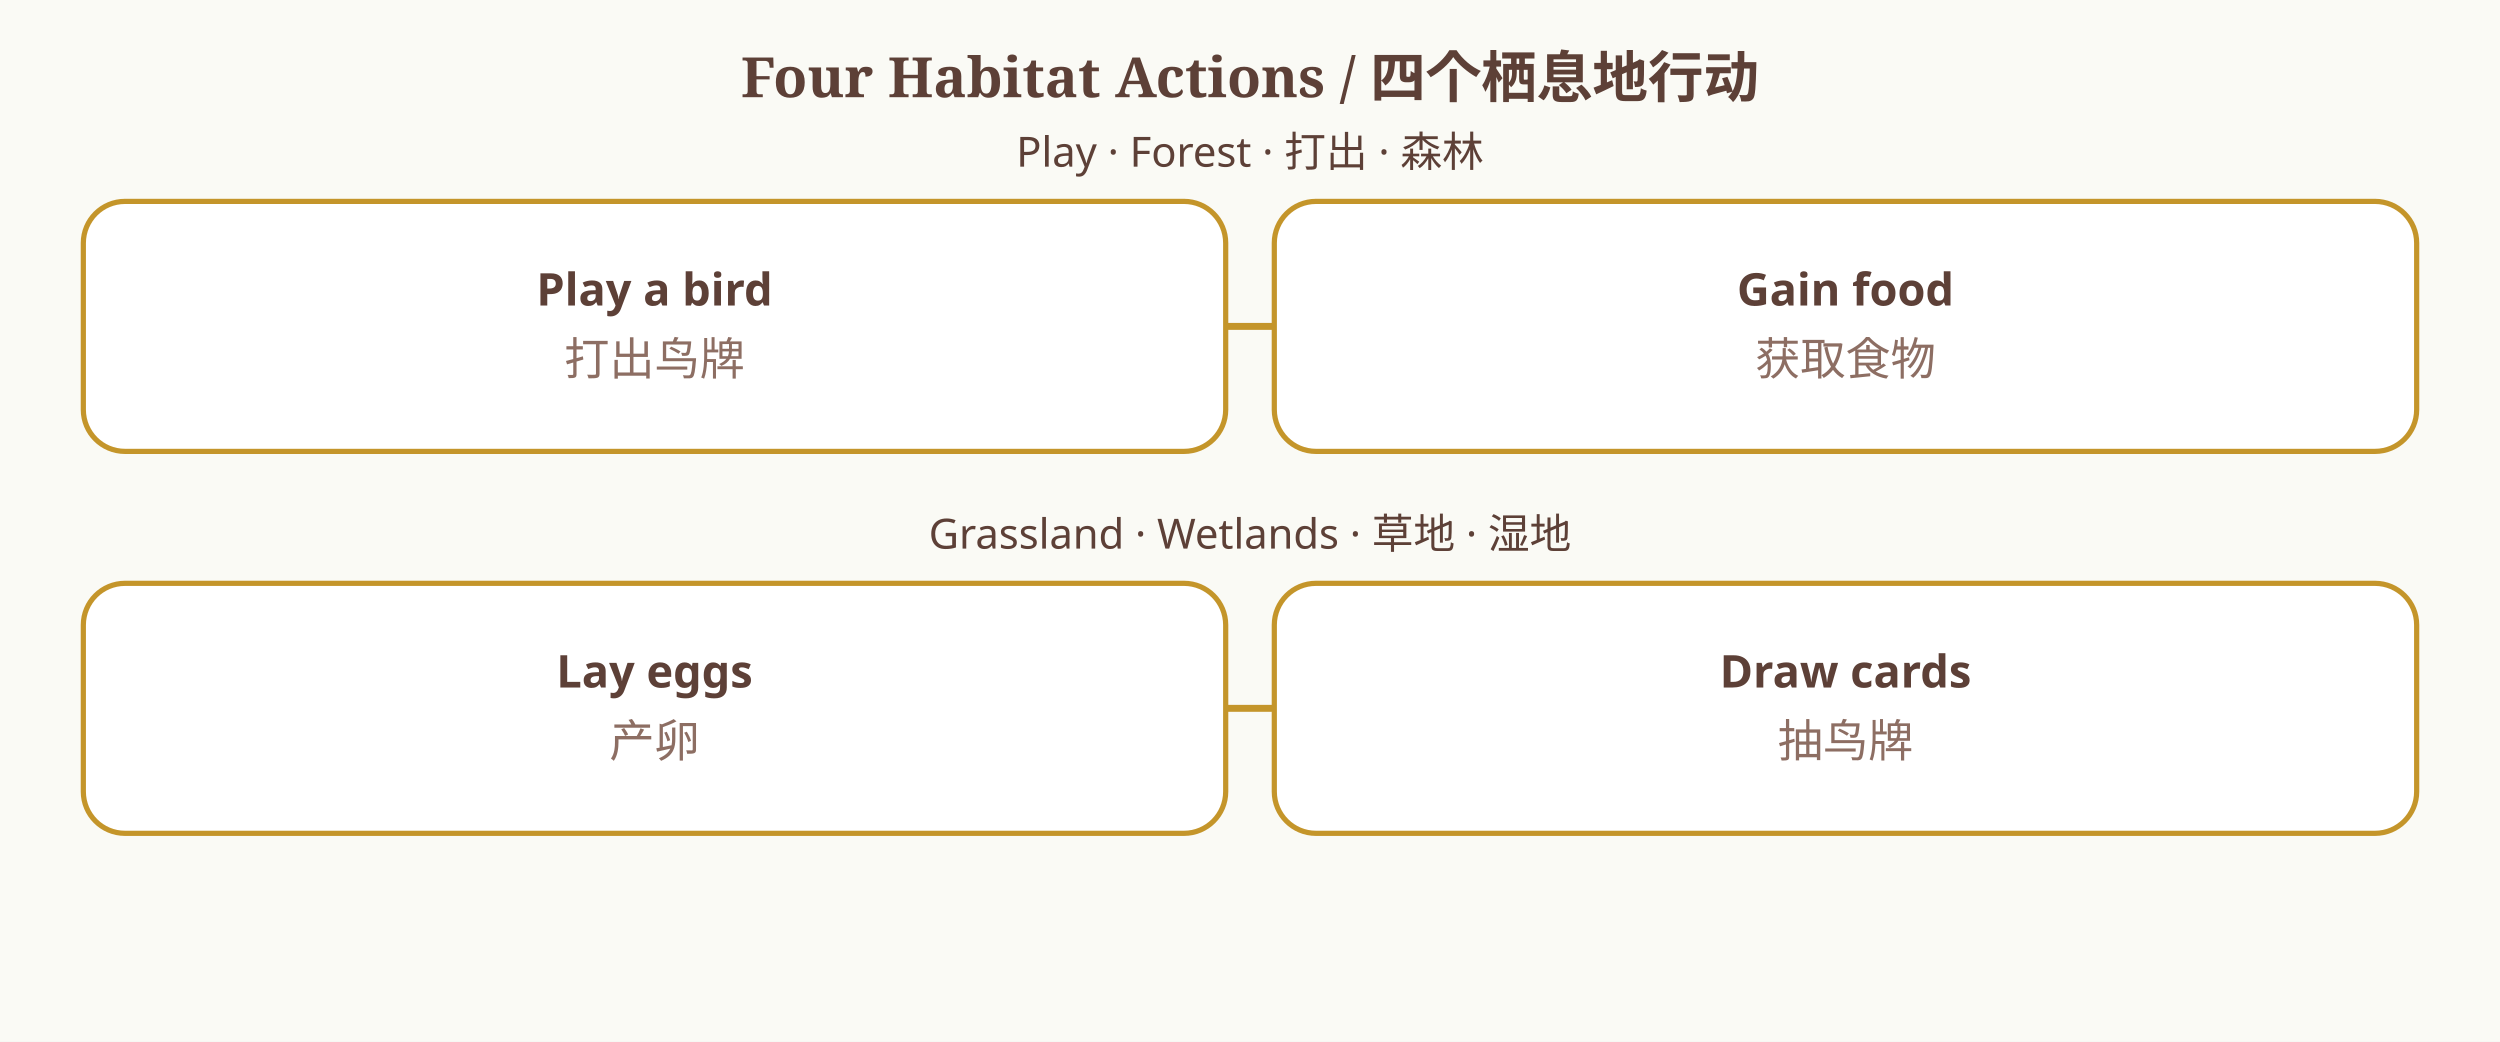
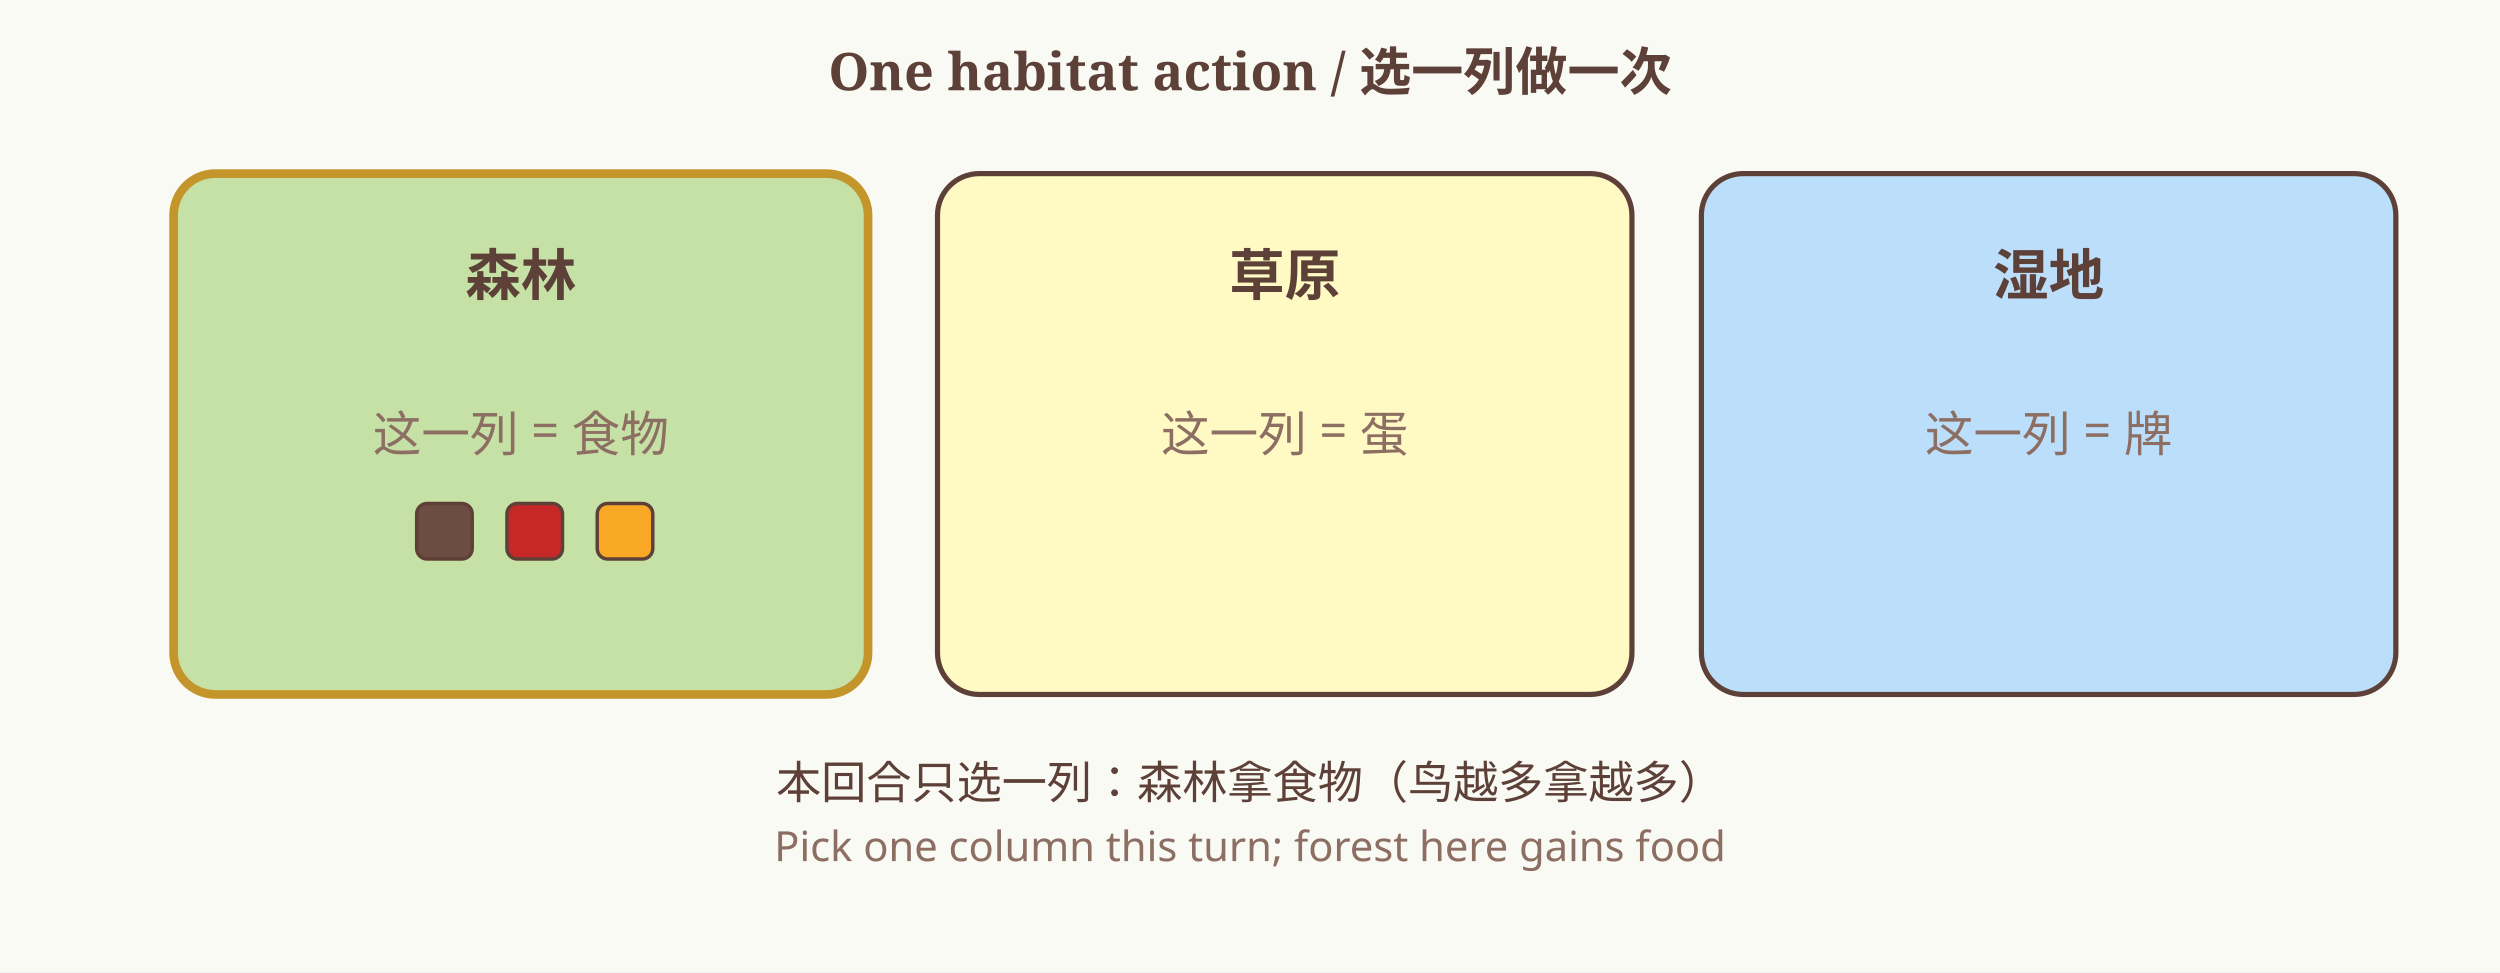
- <svg xmlns="http://www.w3.org/2000/svg" viewBox="0 0 720 300" role="img">
-   <rect width="720" height="300" fill="#FAFAF5" />
-   <text x="360" y="28" text-anchor="middle" font-family="Georgia, serif" font-size="16" fill="#5D4037" font-weight="700">Four Habitat Actions / 四个栖息地行动</text>
-   <g font-family="'PingFang SC', 'Hiragino Sans GB', 'Microsoft YaHei', sans-serif" font-size="13" text-anchor="middle">
-     <text x="360" y="48" fill="#5D4037" font-size="12">Play · Forest · 打出 · 森林</text>
-     <rect x="24.0" y="58" width="329.0" height="72" rx="12" fill="#fff" stroke="#C4952A" stroke-width="1.5" />
-     <text x="188.5" y="88" fill="#5D4037" font-weight="700">Play a bird</text>
-     <text x="188.5" y="108" fill="#8D6E63">打出鸟牌</text>
-     <path d="M353.0 94h14" stroke="#C4952A" stroke-width="2" />
-     <rect x="367.0" y="58" width="329.0" height="72" rx="12" fill="#fff" stroke="#C4952A" stroke-width="1.5" />
-     <text x="531.5" y="88" fill="#5D4037" font-weight="700">Gain food</text>
-     <text x="531.5" y="108" fill="#8D6E63">获取食物</text>
-     <text x="360" y="158" fill="#5D4037" font-size="12">Grassland · Wetlands · 草地 · 湿地</text>
-     <rect x="24.0" y="168" width="329.0" height="72" rx="12" fill="#fff" stroke="#C4952A" stroke-width="1.5" />
-     <text x="188.5" y="198" fill="#5D4037" font-weight="700">Lay eggs</text>
-     <text x="188.5" y="218" fill="#8D6E63">产卵</text>
-     <path d="M353.0 204h14" stroke="#C4952A" stroke-width="2" />
-     <rect x="367.0" y="168" width="329.0" height="72" rx="12" fill="#fff" stroke="#C4952A" stroke-width="1.5" />
-     <text x="531.5" y="198" fill="#5D4037" font-weight="700">Draw cards</text>
-     <text x="531.5" y="218" fill="#8D6E63">抽鸟牌</text>
-   </g>
+ <svg xmlns="http://www.w3.org/2000/svg" viewBox="0 0 720 280" role="img">
+   <rect width="720" height="280" fill="#FAFAF5" />
+   <text x="360" y="26" text-anchor="middle" font-family="Georgia, serif" font-size="15" fill="#5D4037" font-weight="700">One habitat action / 选一列做一次</text>
+   <defs>
+     <marker id="arr" markerWidth="8" markerHeight="8" refX="6" refY="4" orient="auto">
+       <path d="M0 0l8 4-8 4z" fill="#C4952A" />
+     </marker>
+   </defs>
+   <rect x="50" y="50" width="200" height="150" rx="12" fill="#C5E1A5" stroke="#C4952A" stroke-width="2.5" />
+   <text x="150" y="85" text-anchor="middle" font-family="'PingFang SC', 'Hiragino Sans GB', 'Microsoft YaHei', sans-serif" font-size="16" fill="#5D4037" font-weight="700">森林</text>
+   <text x="150" y="130" text-anchor="middle" font-family="'PingFang SC', 'Hiragino Sans GB', 'Microsoft YaHei', sans-serif" font-size="14" fill="#8D6E63">这一列 = 食物</text>
+   <rect x="120" y="145" width="16" height="16" rx="3" fill="#6D4C41" stroke="#5D4037" stroke-width="1" />
+   <rect x="146" y="145" width="16" height="16" rx="3" fill="#C62828" stroke="#5D4037" stroke-width="1" />
+   <rect x="172" y="145" width="16" height="16" rx="3" fill="#F9A825" stroke="#5D4037" stroke-width="1" />
+   <rect x="270" y="50" width="200" height="150" rx="12" fill="#FFF9C4" stroke="#5D4037" stroke-width="1.5" />
+   <text x="370" y="85" text-anchor="middle" font-family="'PingFang SC', 'Hiragino Sans GB', 'Microsoft YaHei', sans-serif" font-size="16" fill="#5D4037" font-weight="700">草原</text>
+   <text x="370" y="130" text-anchor="middle" font-family="'PingFang SC', 'Hiragino Sans GB', 'Microsoft YaHei', sans-serif" font-size="14" fill="#8D6E63">这一列 = 蛋</text>
+   <rect x="490" y="50" width="200" height="150" rx="12" fill="#BBDEFB" stroke="#5D4037" stroke-width="1.5" />
+   <text x="590" y="85" text-anchor="middle" font-family="'PingFang SC', 'Hiragino Sans GB', 'Microsoft YaHei', sans-serif" font-size="16" fill="#5D4037" font-weight="700">湿地</text>
+   <text x="590" y="130" text-anchor="middle" font-family="'PingFang SC', 'Hiragino Sans GB', 'Microsoft YaHei', sans-serif" font-size="14" fill="#8D6E63">这一列 = 牌</text>
+   <text x="360" y="230" text-anchor="middle" font-family="'PingFang SC', 'Hiragino Sans GB', 'Microsoft YaHei', sans-serif" font-size="13" fill="#5D4037">本回合只选一列：森林拿食物（鸟越多拿越多）</text>
+   <text x="360" y="248" text-anchor="middle" font-family="'PingFang SC', 'Hiragino Sans GB', 'Microsoft YaHei', sans-serif" font-size="12" fill="#8D6E63">Pick one column this turn; forest here gains food</text>
</svg>
